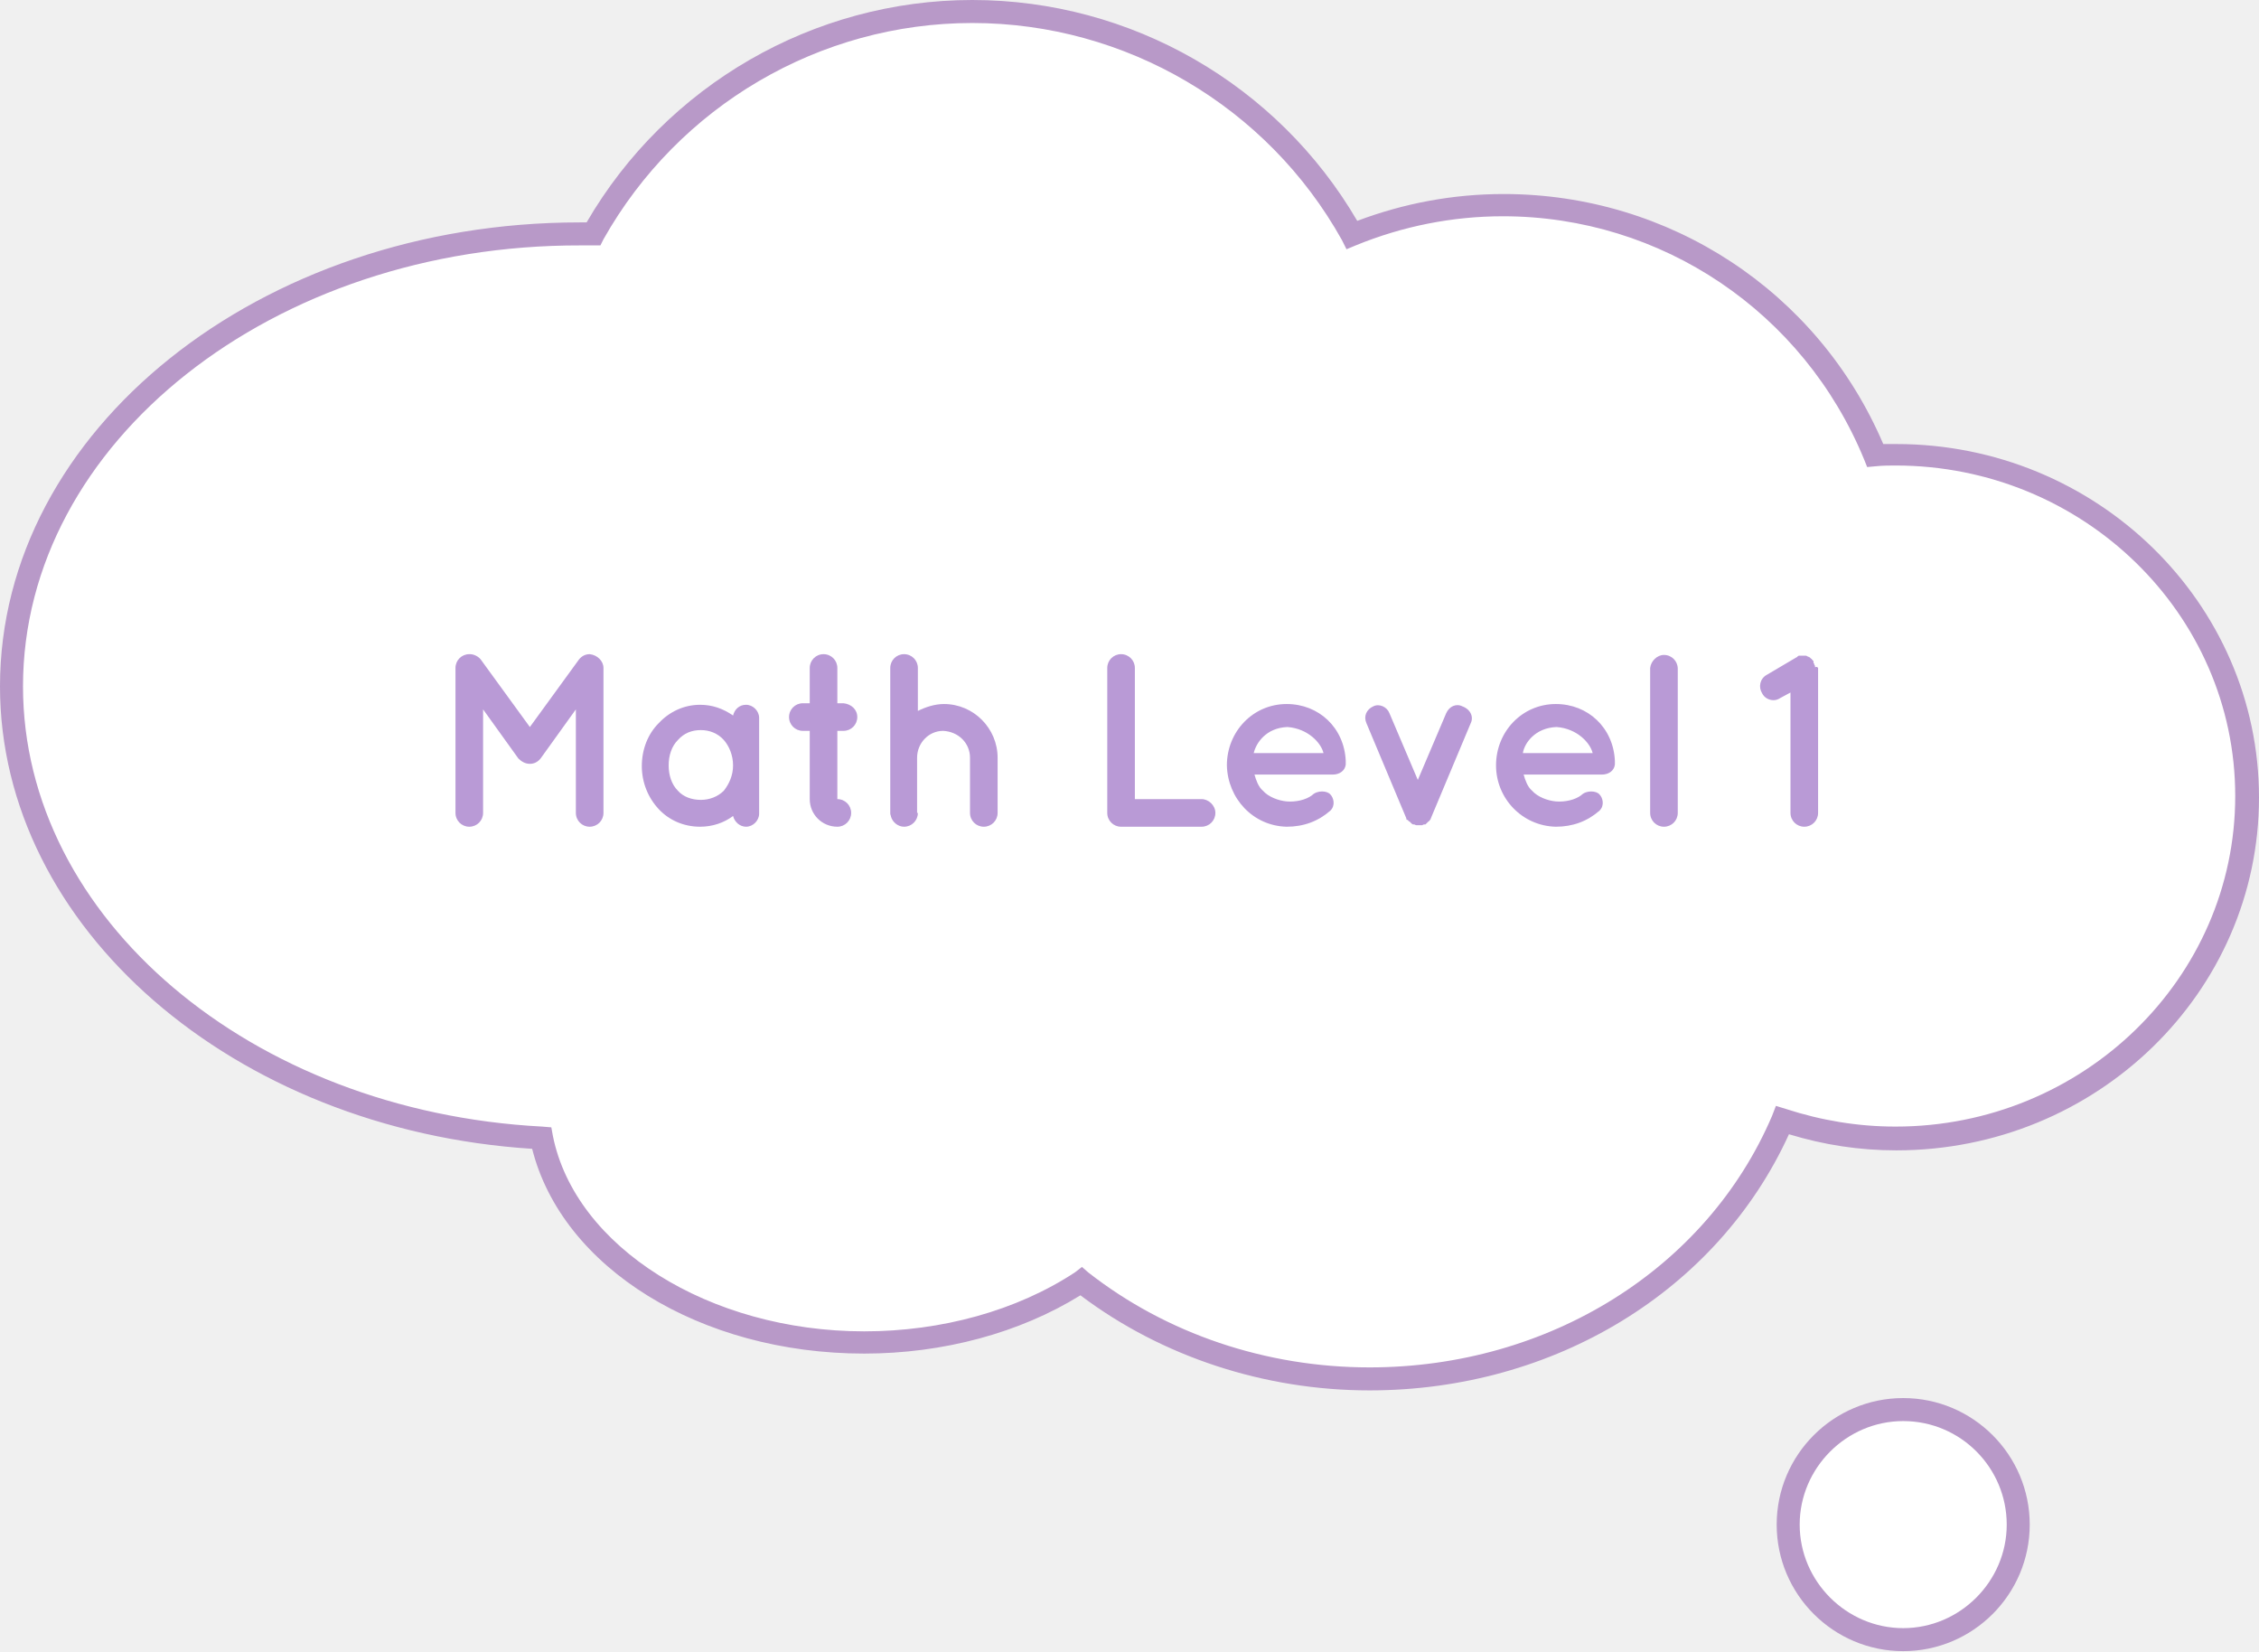
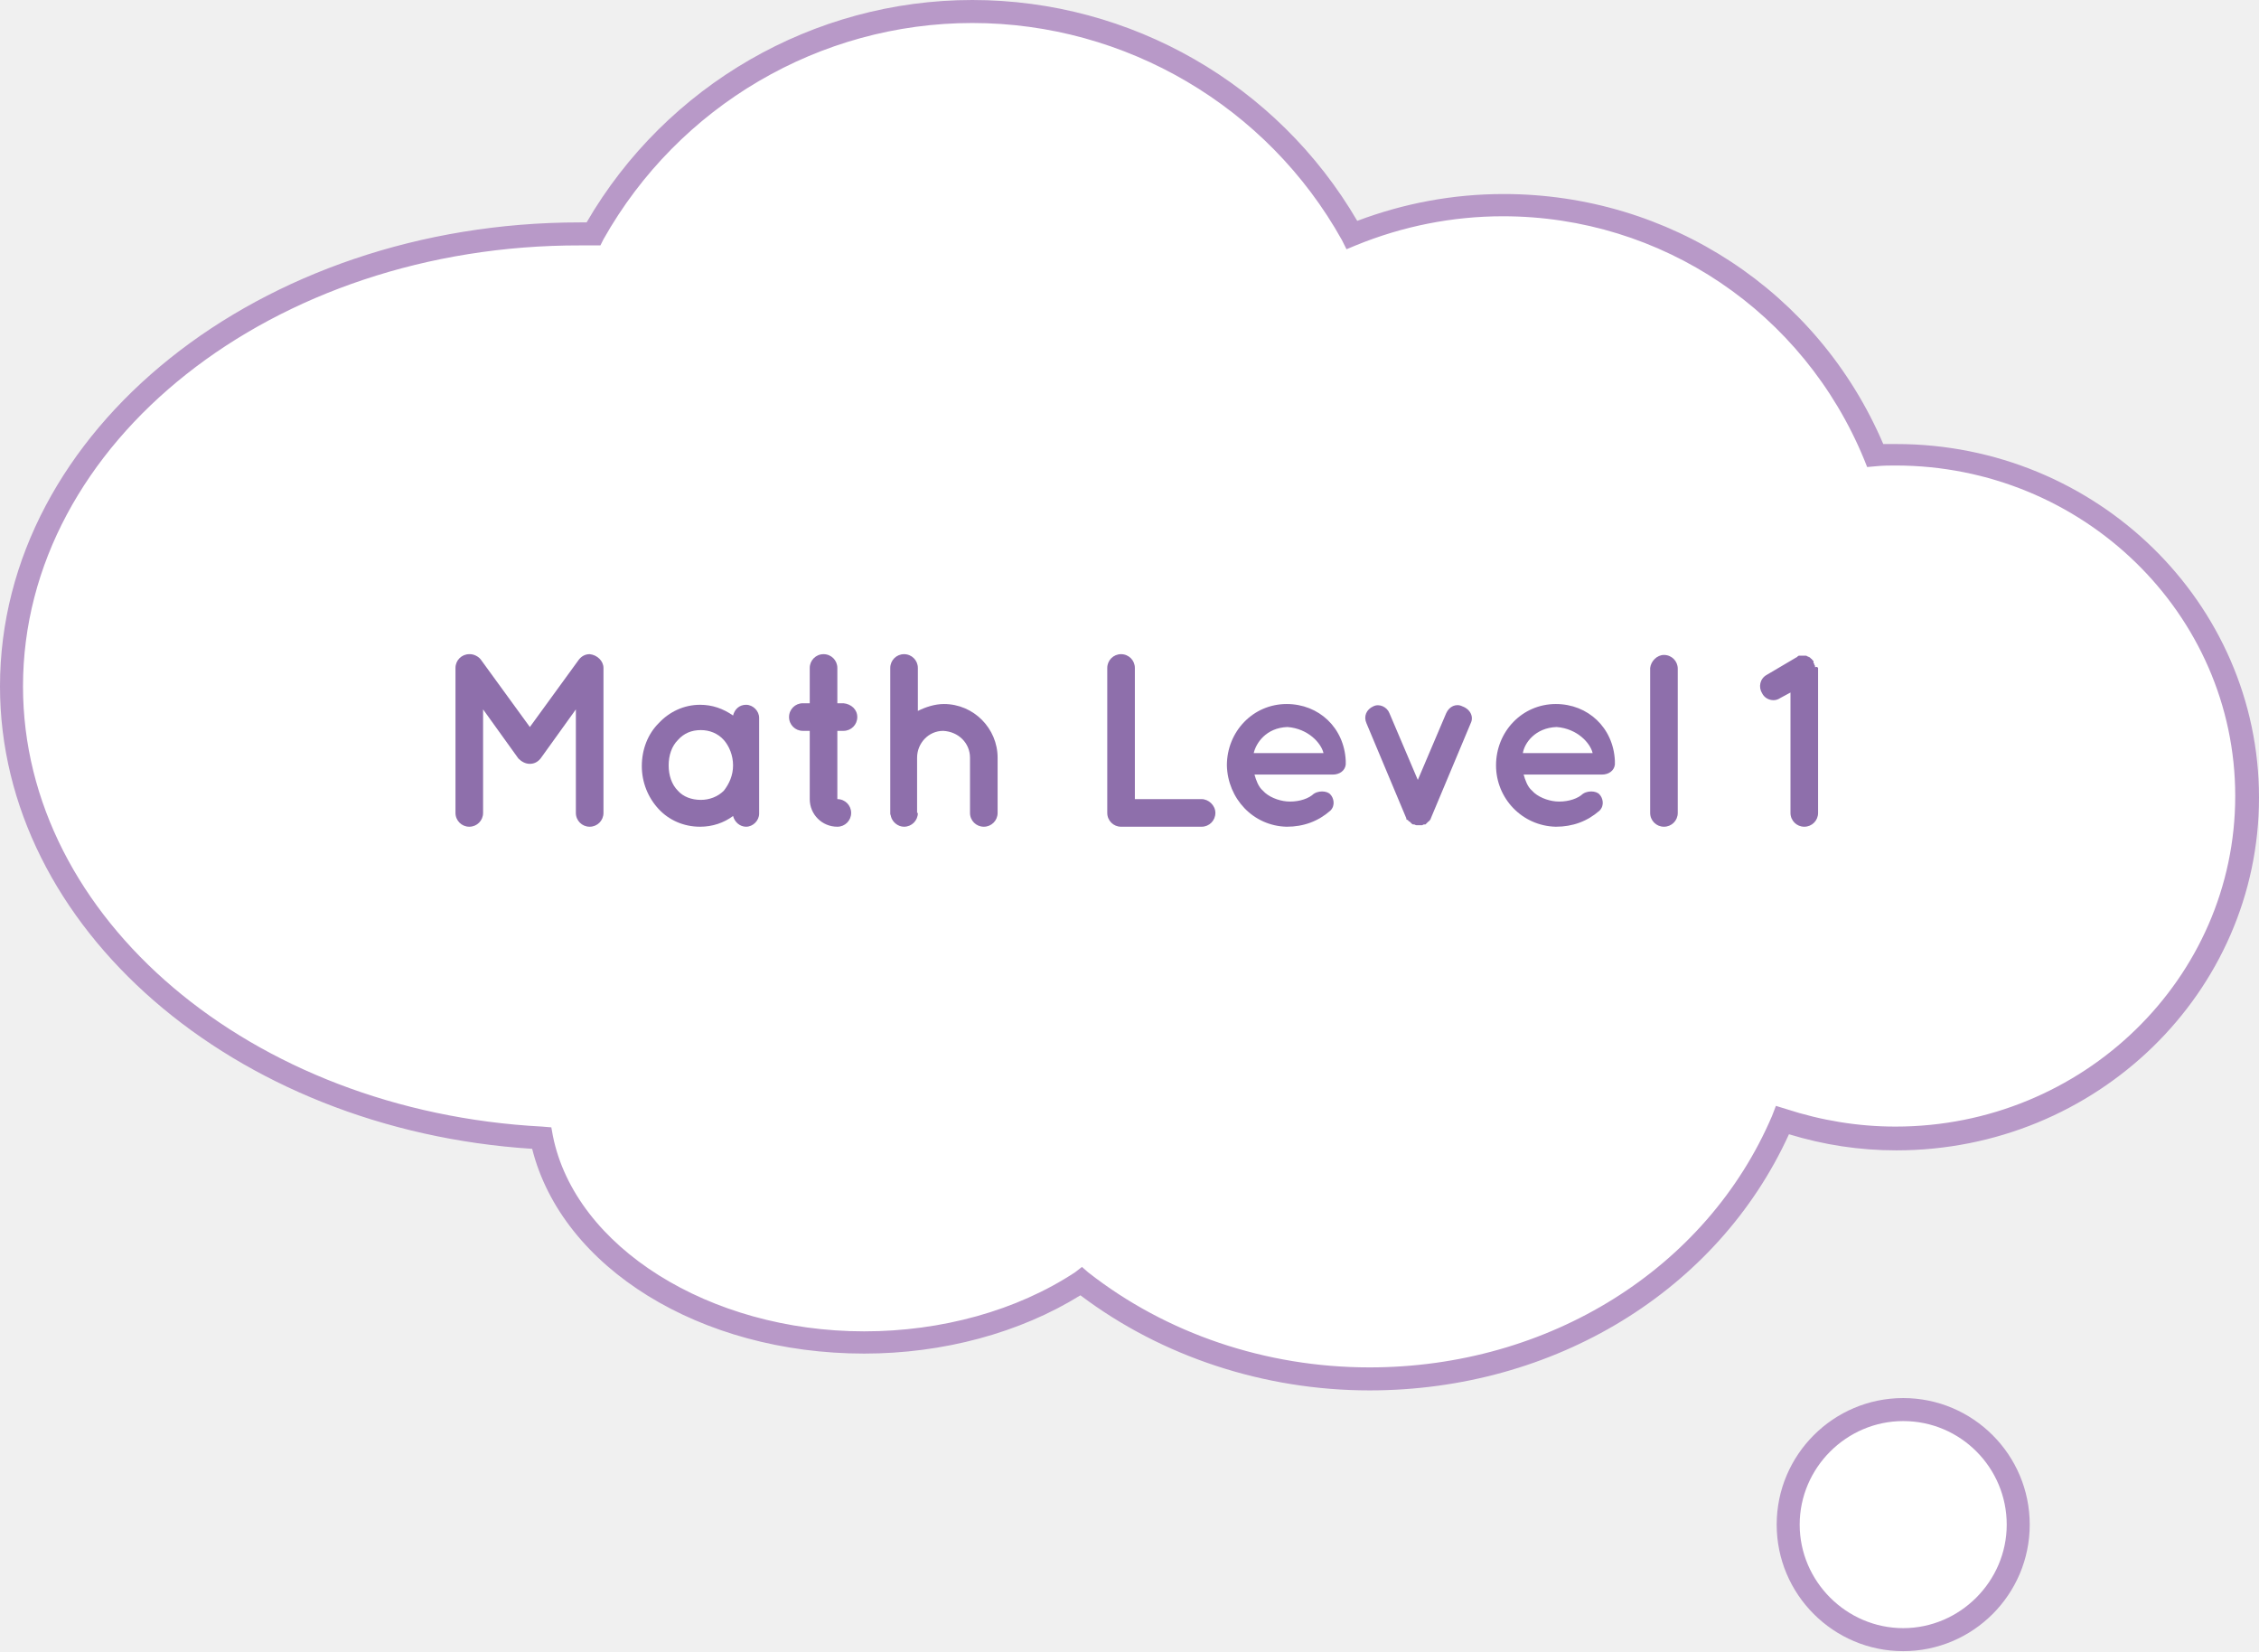
<svg xmlns="http://www.w3.org/2000/svg" version="1.1" id="Layer_1" x="0px" y="0px" viewBox="0 0 294.6 215.3" style="enable-background:new 0 0 294.6 215.3;" xml:space="preserve">
  <style type="text/css">
	.st0{fill:#FFFFFF;}
	.st1{fill:#B899C8;}
- 	.st2{fill:#B99AD6;}
+ 	.st2{fill:#8E6FAB;}
</style>
  <g>
    <path class="st0" d="M247.3,59.3c-0.9,0-1.8,0-2.7,0.1c-7.8-19.1-26.6-32.6-48.5-32.6c-7,0-13.7,1.4-19.8,3.9   c-9.7-17.4-28.2-29.2-49.5-29.2c-21.2,0-39.7,11.7-49.4,29c-0.6,0-1.2,0-1.8,0c-40.9,0-74.1,26.4-74.1,59   c0,31.3,30.5,56.9,69.1,58.9c3.1,15.1,20.7,26.7,42.1,26.7c10.9,0,20.8-3,28.3-7.9c10.1,7.9,23.2,12.7,37.6,12.7   c24.5,0,45.4-14,53.9-33.7c4.6,1.5,9.6,2.4,14.8,2.4c25.3,0,45.8-20,45.8-44.6S272.6,59.3,247.3,59.3z" />
    <path class="st1" d="M178.6,181.3c-13.7,0-27.1-4.4-37.7-12.4c-7.9,4.9-17.9,7.6-28.2,7.6c-21.4,0-39.4-11.2-43.3-26.7   C30.4,147.3,0,120.9,0,89.5c0-33.4,33.9-60.5,75.6-60.5c0.3,0,0.6,0,0.9,0C86.9,11.1,106.1,0,126.8,0c20.7,0,39.8,11,50.2,28.8   c6.1-2.3,12.5-3.5,19.1-3.5c21.6,0,41,12.7,49.5,32.6c0.6,0,1.2,0,1.7,0c26.1,0,47.3,20.7,47.3,46.1S273.4,150,247.3,150   c-4.8,0-9.4-0.7-14-2.1C224,168.3,202.7,181.3,178.6,181.3z M141.1,165.2l0.8,0.7c10.2,8,23.2,12.4,36.7,12.4   c23.4,0,44-12.9,52.5-32.8l0.5-1.3l1.3,0.4c4.6,1.5,9.4,2.3,14.3,2.3c24.4,0,44.3-19.3,44.3-43.1s-19.9-43.1-44.3-43.1   c-0.8,0-1.6,0-2.6,0.1l-1.1,0.1l-0.4-1c-7.9-19.2-26.4-31.7-47.1-31.7c-6.6,0-13.1,1.3-19.2,3.8l-1.2,0.5l-0.6-1.2   C165.3,13.9,146.8,3,126.8,3c-19.9,0-38.3,10.8-48.1,28.2L78.3,32l-1.5,0c-0.4,0-0.8,0-1.1,0C35.6,31.9,3,57.7,3,89.5   c0,30.2,29.7,55.4,67.7,57.4l1.2,0.1l0.2,1.1c2.9,14.5,20.4,25.5,40.6,25.5c10.1,0,19.9-2.7,27.5-7.7L141.1,165.2z" />
  </g>
  <g>
    <circle class="st0" cx="248.2" cy="198.8" r="15" />
    <path class="st1" d="M248.2,215.3c-9.1,0-16.5-7.4-16.5-16.5s7.4-16.5,16.5-16.5c9.1,0,16.5,7.4,16.5,16.5S257.3,215.3,248.2,215.3   z M248.2,185.3c-7.4,0-13.5,6.1-13.5,13.5s6.1,13.5,13.5,13.5s13.5-6.1,13.5-13.5S255.7,185.3,248.2,185.3z" />
  </g>
  <g>
    <path class="st2" d="M78.7,87.1V106c0,1-0.8,1.8-1.8,1.8c-1,0-1.8-0.8-1.8-1.8V92.5l-4.6,6.4c-0.4,0.5-0.9,0.7-1.4,0.7h0h0   c-0.6,0-1.1-0.3-1.5-0.7L63,92.5V106c0,1-0.8,1.8-1.8,1.8c-1,0-1.8-0.8-1.8-1.8V87.1c0-1,0.8-1.8,1.8-1.8c0,0,0,0,0.1,0   c0.5,0,1.1,0.3,1.4,0.7l6.4,8.8l6.4-8.8c0.4-0.5,0.9-0.7,1.4-0.7c0,0,0,0,0,0C77.9,85.4,78.7,86.2,78.7,87.1z" />
    <path class="st2" d="M99,99.8v6.3c0,0.9-0.8,1.7-1.7,1.7c-0.8,0-1.5-0.6-1.7-1.4c-1.2,0.9-2.7,1.4-4.3,1.4c-2.2,0-4.1-0.9-5.4-2.3   c-1.4-1.5-2.2-3.5-2.2-5.6c0-2.2,0.8-4.2,2.2-5.6c1.4-1.5,3.3-2.4,5.4-2.4c1.6,0,3,0.5,4.3,1.4c0.2-0.8,0.8-1.4,1.7-1.4   c0.9,0,1.7,0.8,1.7,1.7V99.8z M95.6,99.8c0-1.3-0.5-2.5-1.2-3.3c-0.8-0.9-1.9-1.3-3-1.3c-1.2,0-2.2,0.4-3,1.3   c-0.8,0.8-1.2,2-1.2,3.3c0,1.3,0.4,2.5,1.2,3.3c0.7,0.8,1.8,1.2,3,1.2c1.1,0,2.2-0.4,3-1.2C95.1,102.2,95.6,101.1,95.6,99.8z" />
    <path class="st2" d="M111.8,93.5c0,1-0.8,1.8-1.8,1.8h-0.8v8.9c1,0,1.8,0.8,1.8,1.8c0,1-0.8,1.8-1.8,1.8c-2,0-3.6-1.6-3.6-3.6v-8.9   h-0.9c-1,0-1.8-0.8-1.8-1.8c0-1,0.8-1.8,1.8-1.8h0.9v-4.6c0-1,0.8-1.8,1.8-1.8c1,0,1.8,0.8,1.8,1.8v4.6h0.8   C111,91.8,111.8,92.5,111.8,93.5z" />
    <path class="st2" d="M119.7,106c0,1-0.8,1.8-1.8,1.8c-0.8,0-1.5-0.6-1.7-1.3c0-0.1-0.1-0.3-0.1-0.4V87.1c0-1,0.8-1.8,1.8-1.8   c1,0,1.8,0.8,1.8,1.8v5.6c1-0.5,2.2-0.9,3.4-0.9c3.9,0,7,3.2,7,7v7.2c0,1-0.8,1.8-1.8,1.8c-1,0-1.8-0.8-1.8-1.8v-7.2   c0-1.9-1.5-3.4-3.5-3.5c-1.9,0-3.4,1.6-3.4,3.5V106z" />
    <path class="st2" d="M144.4,106V87.1c0-1,0.8-1.8,1.8-1.8c1,0,1.8,0.8,1.8,1.8v17.1h8.7c0.9,0,1.8,0.8,1.8,1.8c0,1-0.8,1.8-1.8,1.8   h-10.4c-0.1,0-0.1,0-0.1,0c0,0,0,0,0,0C145.2,107.8,144.4,107,144.4,106z" />
    <path class="st2" d="M160,99.8c0-4.4,3.4-8,7.8-8c4.2,0,7.5,3.1,7.7,7.4c0,0,0,0.1,0,0.2s0,0.2,0,0.3c-0.1,0.8-0.8,1.3-1.7,1.3   h-10.2c0.2,0.7,0.5,1.6,1.1,2.1c0.7,0.8,2,1.3,3.1,1.4c1.2,0.1,2.5-0.2,3.3-0.8c0.7-0.7,2-0.6,2.4-0.1c0.4,0.4,0.7,1.4,0,2.1   c-1.6,1.4-3.5,2.1-5.7,2.1C163.4,107.7,160.1,104.1,160,99.8z M163.5,98.2h9.1c-0.3-1.3-2-3.2-4.7-3.4   C165.1,94.9,163.8,96.9,163.5,98.2z" />
    <path class="st2" d="M191.8,94.3l-5.2,12.4c0,0.1-0.1,0.2-0.1,0.2c0,0,0,0,0,0c-0.1,0.1-0.1,0.2-0.2,0.2c0,0,0,0,0,0   c-0.1,0.1-0.1,0.1-0.2,0.2c0,0,0,0,0,0c-0.1,0.1-0.1,0.1-0.2,0.2c0,0,0,0-0.1,0c0,0,0,0,0,0c-0.1,0-0.2,0-0.3,0.1c0,0,0,0-0.1,0   c-0.1,0-0.2,0-0.3,0c-0.1,0-0.2,0-0.3,0c0,0,0,0-0.1,0c-0.1,0-0.2-0.1-0.3-0.1c0,0,0,0,0,0c-0.1,0-0.1,0-0.1,0   c-0.1,0-0.2-0.1-0.3-0.2c0,0,0,0,0,0c-0.1-0.1-0.1-0.1-0.2-0.2c0,0,0,0-0.1,0c0-0.1-0.1-0.2-0.2-0.2c0,0,0,0,0,0   c-0.1,0-0.1-0.1-0.1-0.2l-5.2-12.4c-0.4-0.9,0-1.8,0.9-2.2c0.8-0.4,1.8,0.1,2.1,0.9l3.7,8.7l3.7-8.7c0.4-0.9,1.3-1.3,2.1-0.9   C191.8,92.5,192.2,93.5,191.8,94.3z" />
    <path class="st2" d="M195.1,99.8c0-4.4,3.4-8,7.8-8c4.2,0,7.5,3.1,7.7,7.4c0,0,0,0.1,0,0.2s0,0.2,0,0.3c-0.1,0.8-0.8,1.3-1.7,1.3   h-10.2c0.2,0.7,0.5,1.6,1.1,2.1c0.7,0.8,2,1.3,3.1,1.4c1.2,0.1,2.5-0.2,3.3-0.8c0.7-0.7,2-0.6,2.4-0.1c0.4,0.4,0.7,1.4,0,2.1   c-1.6,1.4-3.5,2.1-5.7,2.1C198.5,107.7,195.1,104.1,195.1,99.8z M198.6,98.2h9.1c-0.3-1.3-2-3.2-4.7-3.4   C200.2,94.9,198.8,96.9,198.6,98.2z" />
    <path class="st2" d="M217,85.4c1,0,1.8,0.8,1.8,1.8V106c0,1-0.8,1.8-1.8,1.8c-1,0-1.8-0.8-1.8-1.8V87.1   C215.3,86.2,216.1,85.4,217,85.4z" />
    <path class="st2" d="M237.1,87.1V106c0,1-0.8,1.8-1.8,1.8c-1,0-1.8-0.8-1.8-1.8V90.3l-1.3,0.7c-0.3,0.2-0.6,0.3-0.9,0.3   c-0.6,0-1.2-0.3-1.5-0.9c-0.5-0.8-0.3-1.9,0.6-2.4l3.9-2.3c0,0,0.1,0,0.1-0.1c0.1,0,0.1-0.1,0.2-0.1c0.1,0,0.1,0,0.2,0   c0,0,0.1,0,0.1,0c0.1,0,0.2,0,0.2,0c0,0,0.1,0,0.1,0h0c0.1,0,0.2,0,0.2,0c0,0,0.1,0,0.1,0c0.1,0,0.1,0,0.2,0.1c0,0,0.1,0,0.1,0   c0.1,0.1,0.1,0.1,0.2,0.1c0,0,0.1,0.1,0.1,0.1c0,0,0.1,0.1,0.1,0.1c0.1,0,0.1,0.1,0.1,0.1c0,0,0.1,0.1,0.1,0.1c0,0,0.1,0.1,0.1,0.1   l0,0.1c0,0,0,0.1,0,0.1c0,0.1,0.1,0.1,0.1,0.2c0,0.1,0,0.1,0.1,0.2c0,0.1,0,0.1,0,0.2C237,86.9,237,87,237.1,87.1   C237.1,87.1,237.1,87.1,237.1,87.1z" />
  </g>
</svg>
